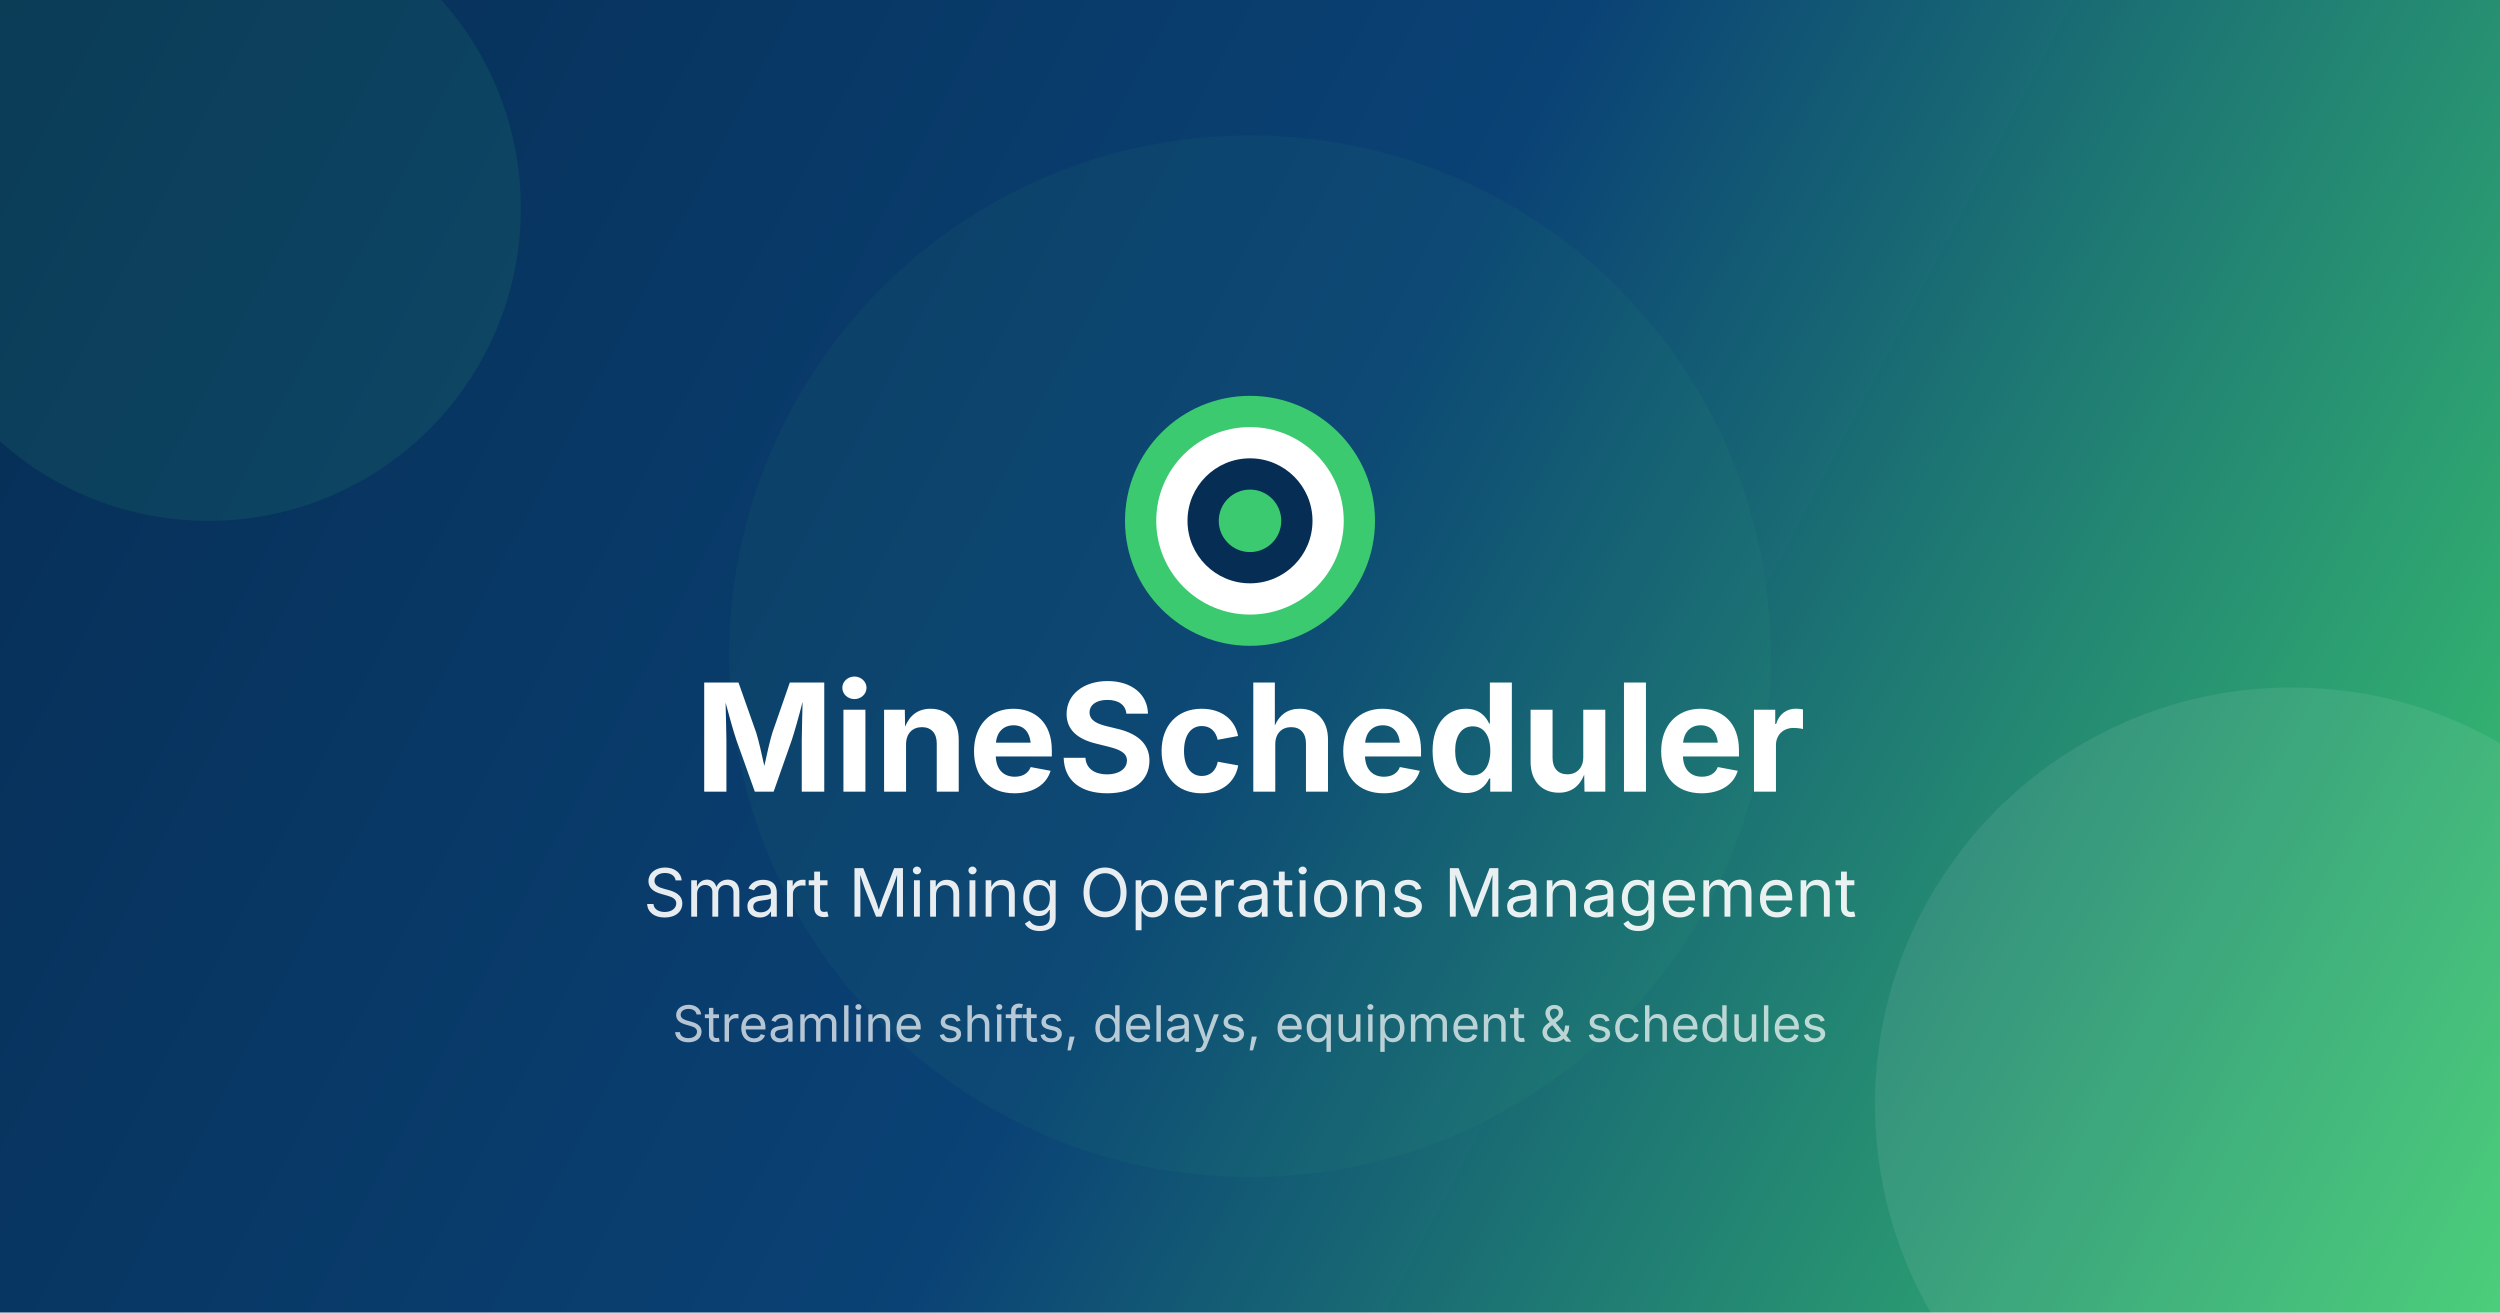
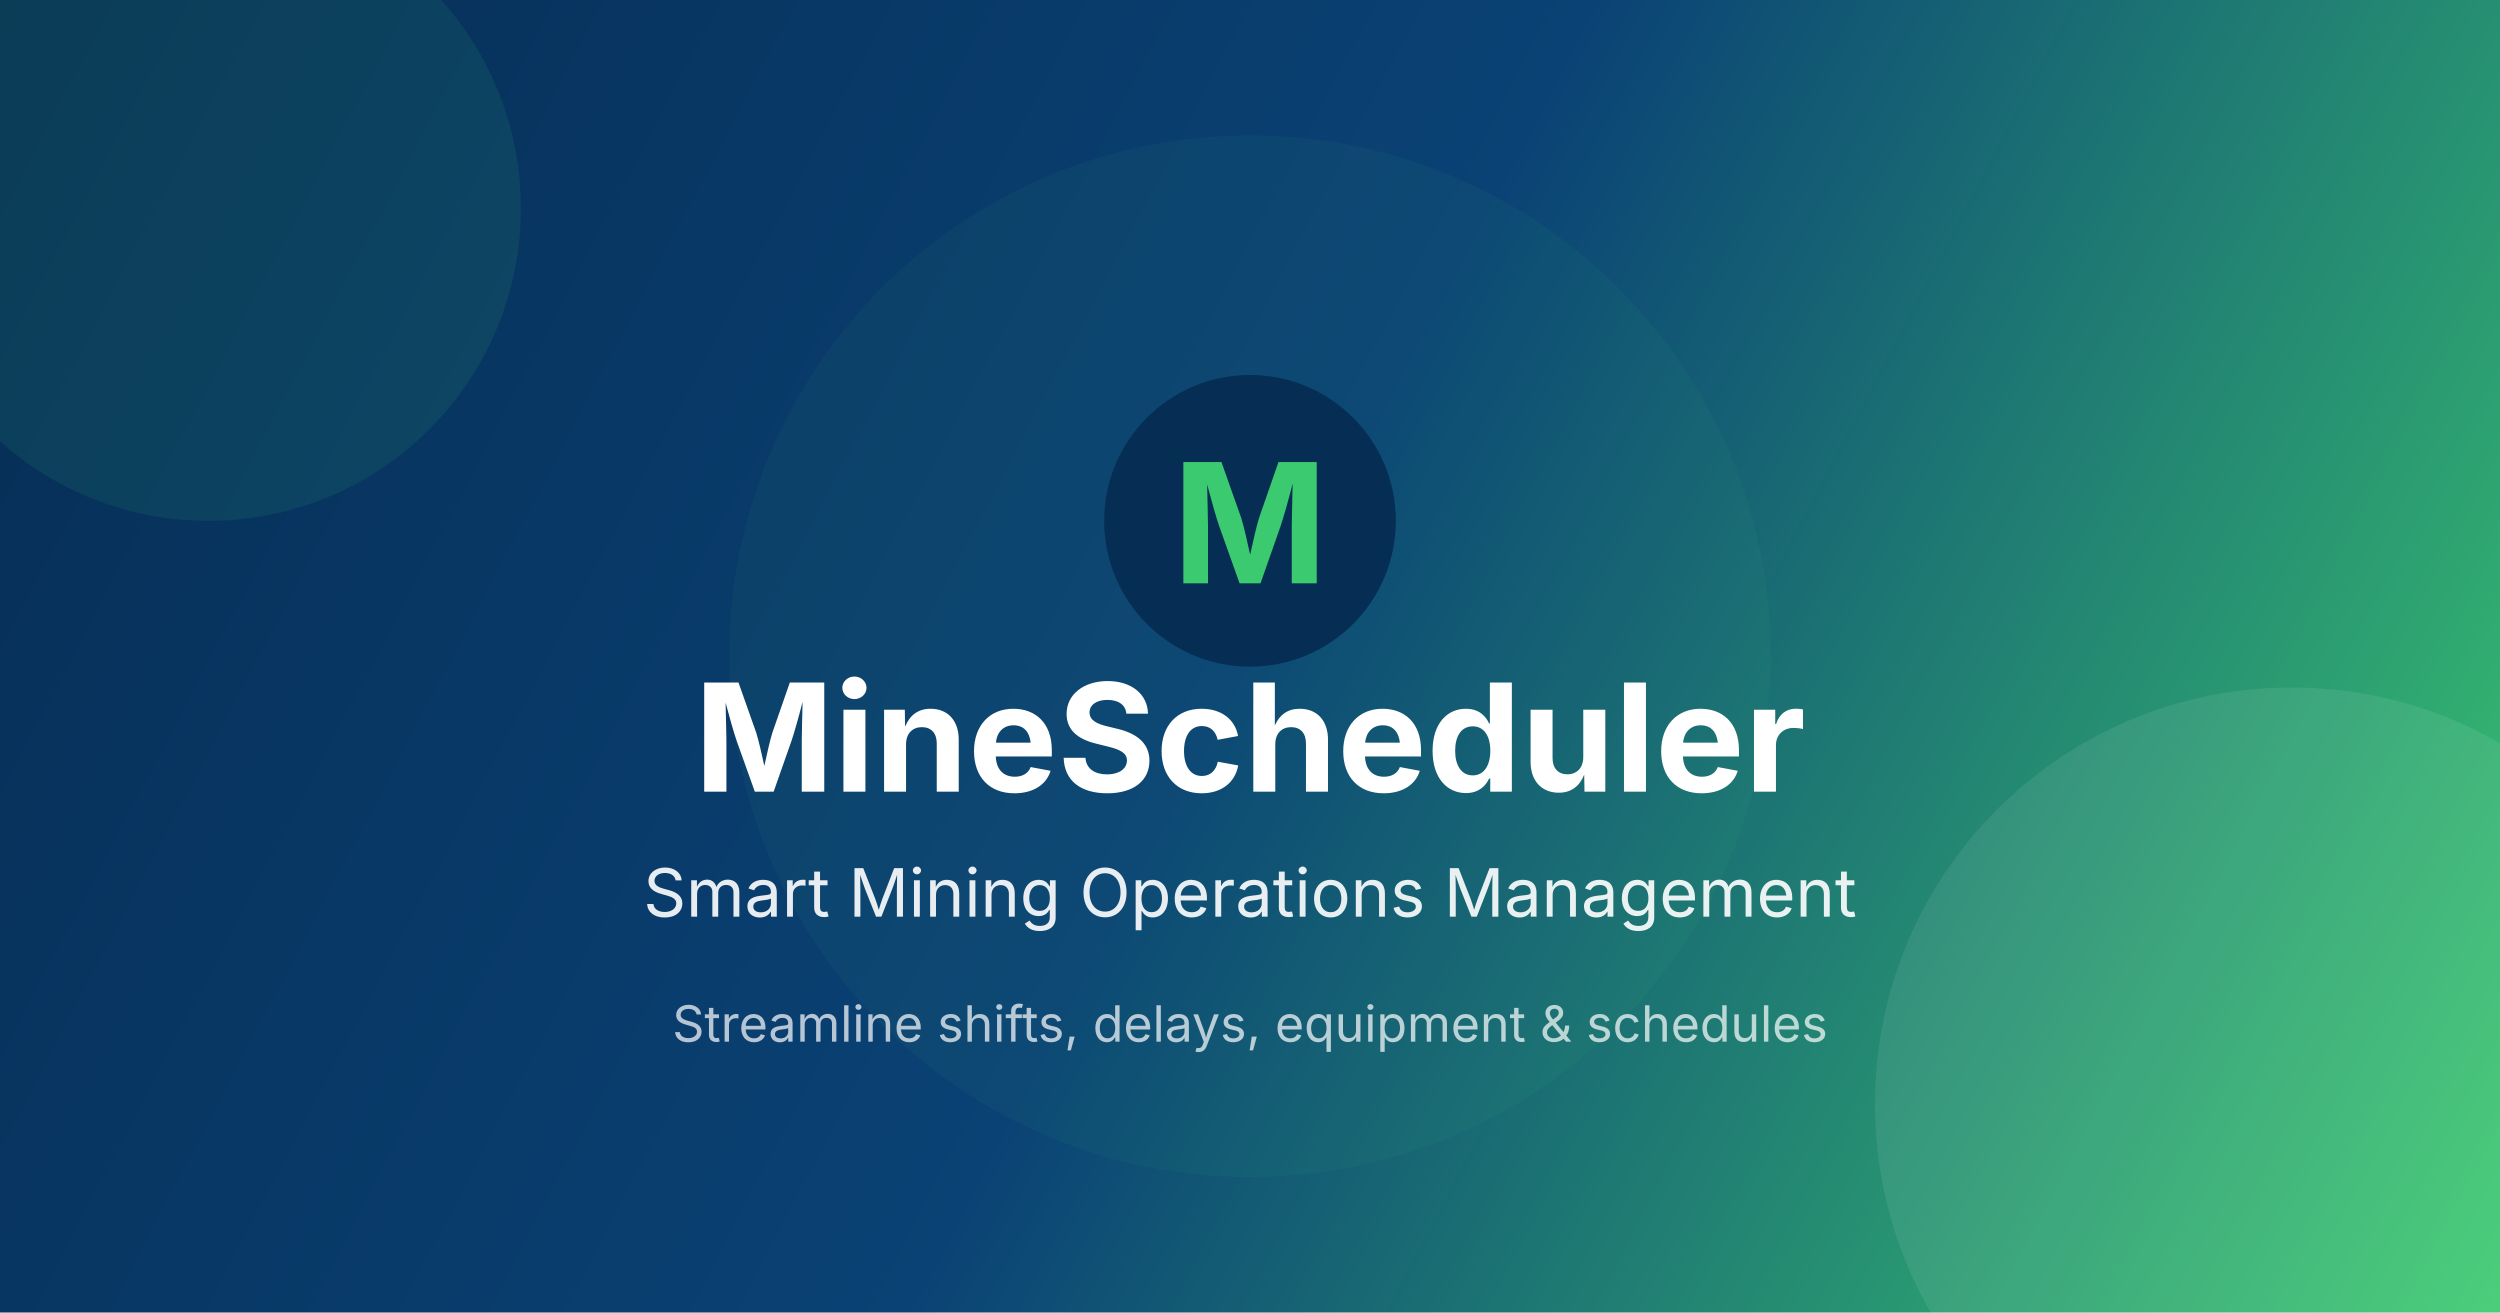
<svg xmlns="http://www.w3.org/2000/svg" width="1200" height="630" viewBox="0 0 1200 630" fill="none">
  <rect width="1200" height="630" fill="url(#gradient)" />
  <defs>
    <linearGradient id="gradient" x1="0" y1="0" x2="1200" y2="630" gradientUnits="userSpaceOnUse">
      <stop offset="0%" stop-color="#062d54" />
      <stop offset="50%" stop-color="#0a4275" />
      <stop offset="100%" stop-color="#3cca70" />
    </linearGradient>
  </defs>
  <circle cx="100" cy="100" r="150" fill="#3cca70" opacity="0.1" />
  <circle cx="1100" cy="530" r="200" fill="#ffffff" opacity="0.08" />
  <circle cx="600" cy="315" r="250" fill="#3cca70" opacity="0.05" />
-   <circle cx="600" cy="250" r="60" fill="#3cca70" />
-   <circle cx="600" cy="250" r="45" fill="white" />
-   <circle cx="600" cy="250" r="30" fill="#062d54" />
-   <circle cx="600" cy="250" r="15" fill="#3cca70" />
+   <circle cx="600" cy="250" r="70" fill="#062d54" />
+   <text x="600" y="280" font-family="'Inter', sans-serif" font-size="80" font-weight="700" fill="#3cca70" text-anchor="middle">
+     M
+   </text>
  <text x="600" y="380" font-family="'Inter', sans-serif" font-size="72" font-weight="700" fill="white" text-anchor="middle">
    MineScheduler
  </text>
  <text x="600" y="440" font-family="'Inter', sans-serif" font-size="32" font-weight="400" fill="white" opacity="0.9" text-anchor="middle">
    Smart Mining Operations Management
  </text>
  <text x="600" y="500" font-family="'Inter', sans-serif" font-size="24" font-weight="400" fill="white" opacity="0.7" text-anchor="middle">
    Streamline shifts, delays, equipment &amp; schedules
  </text>
</svg>
